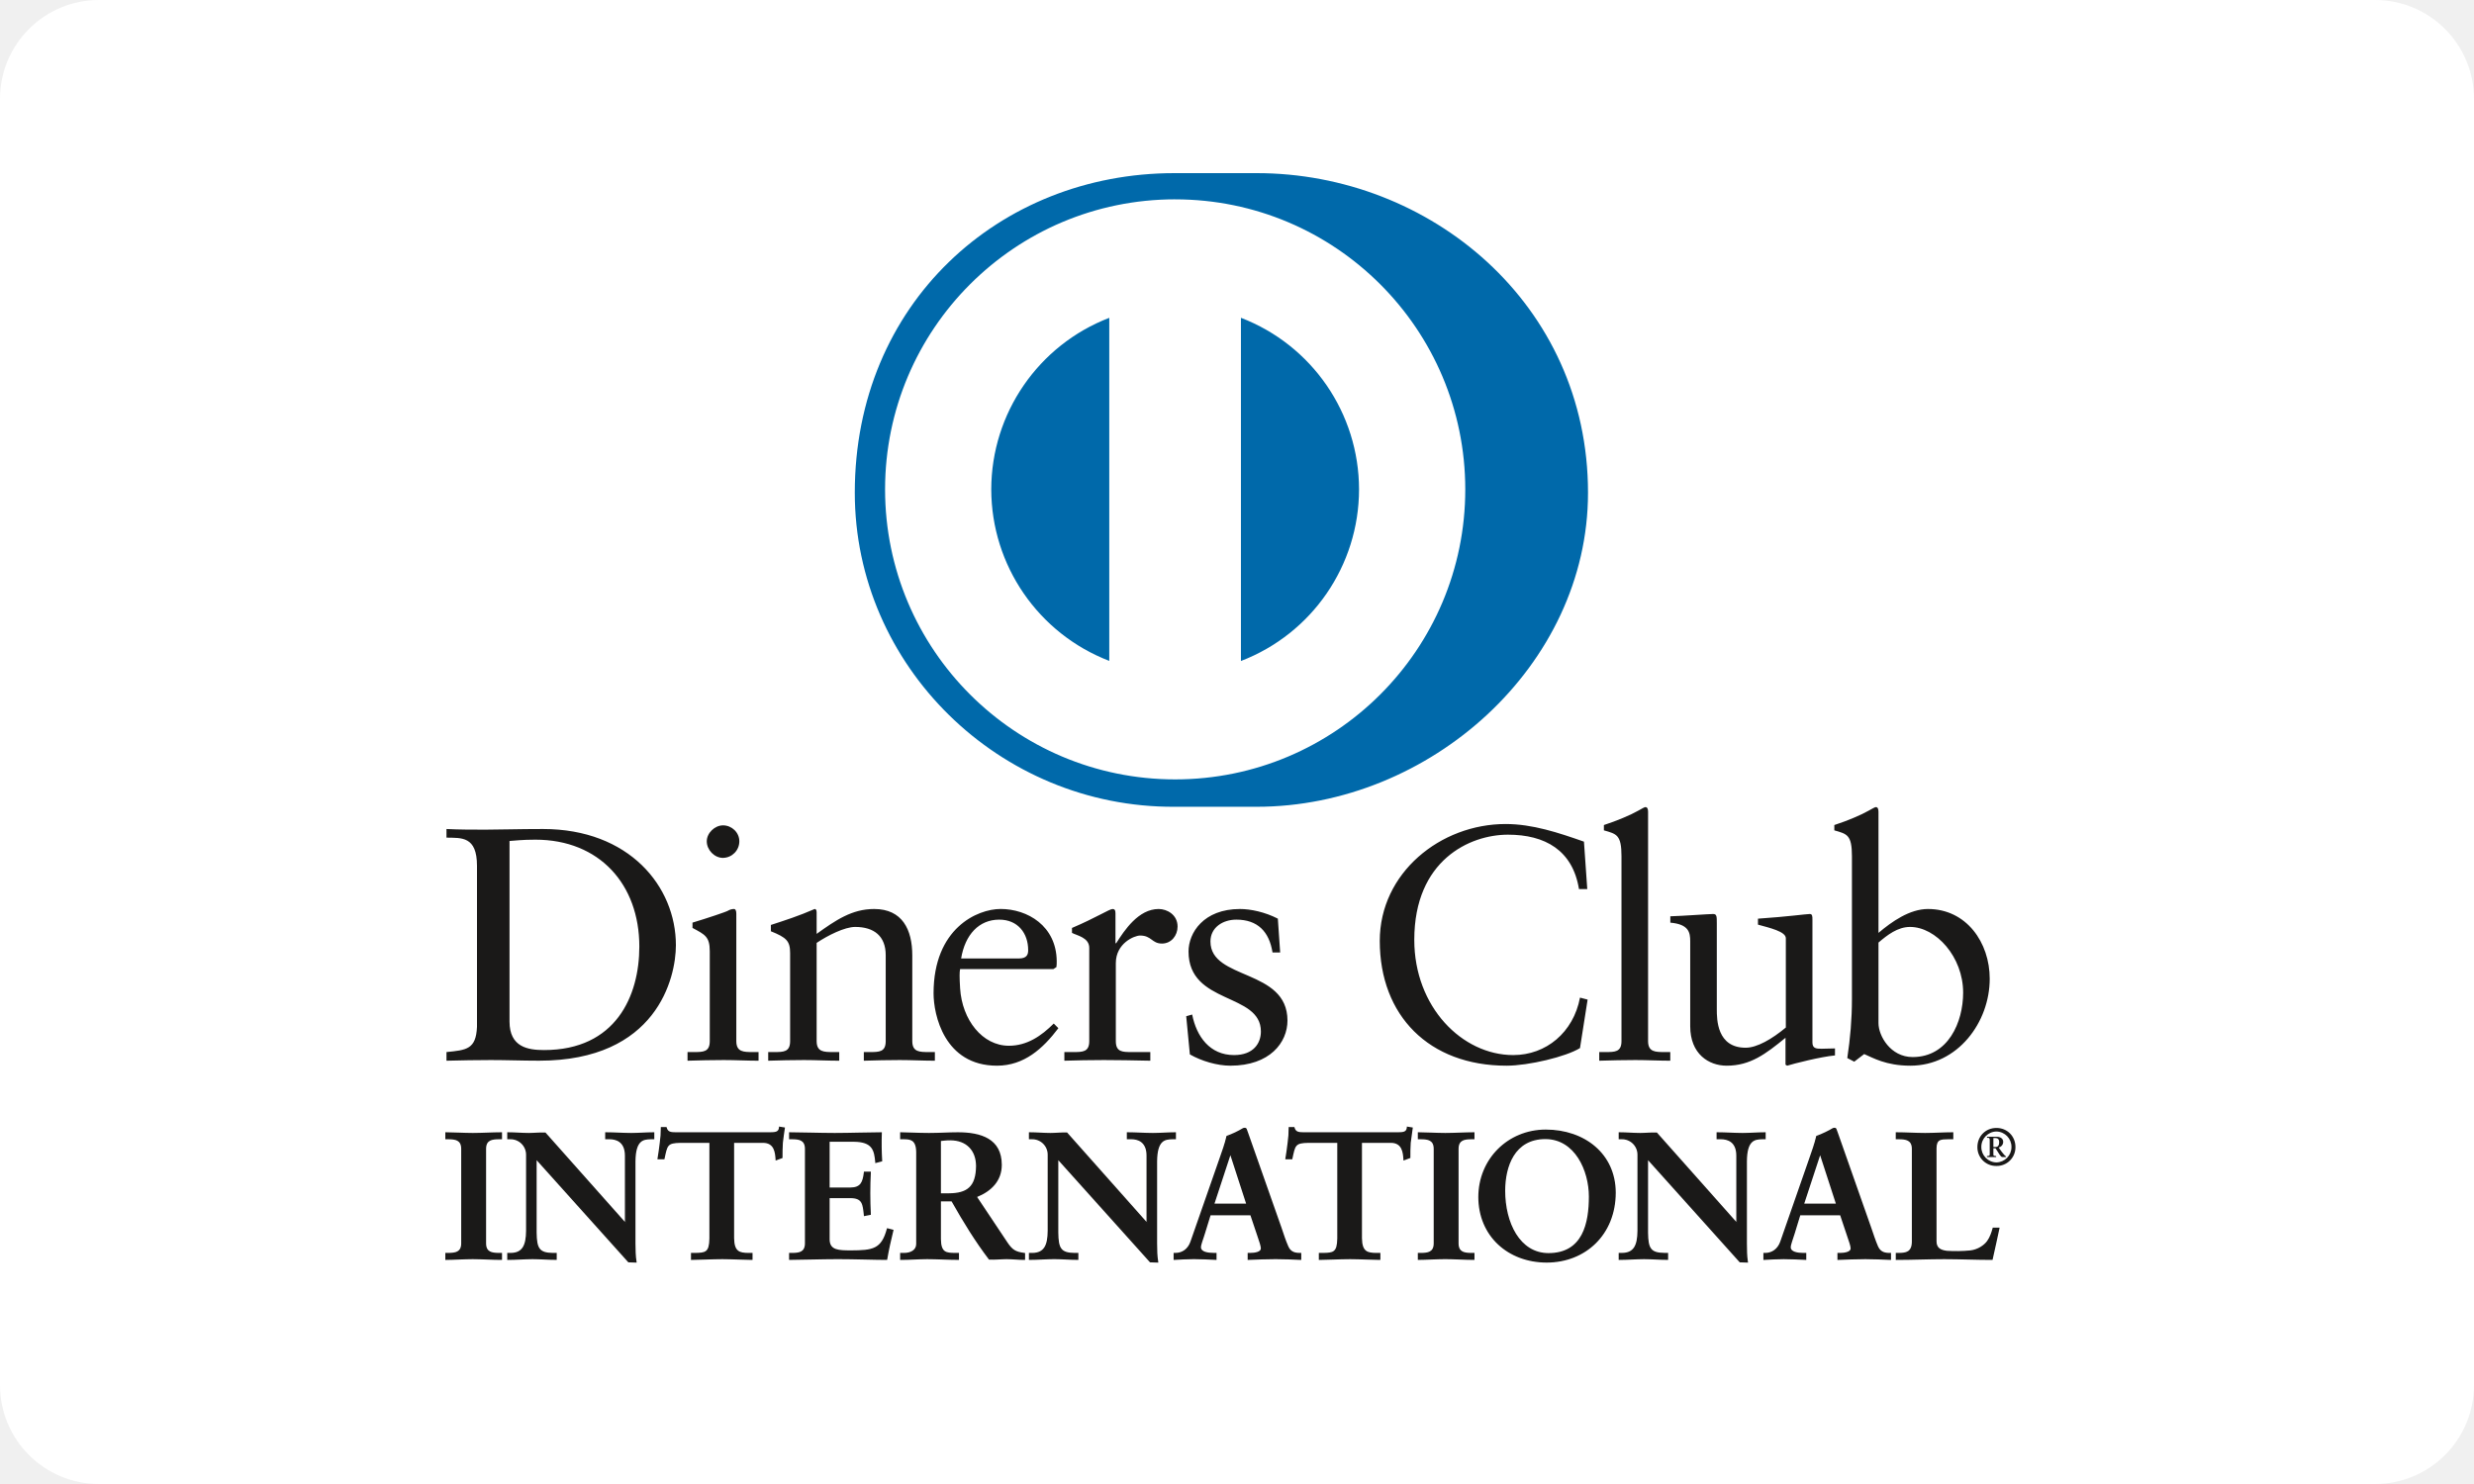
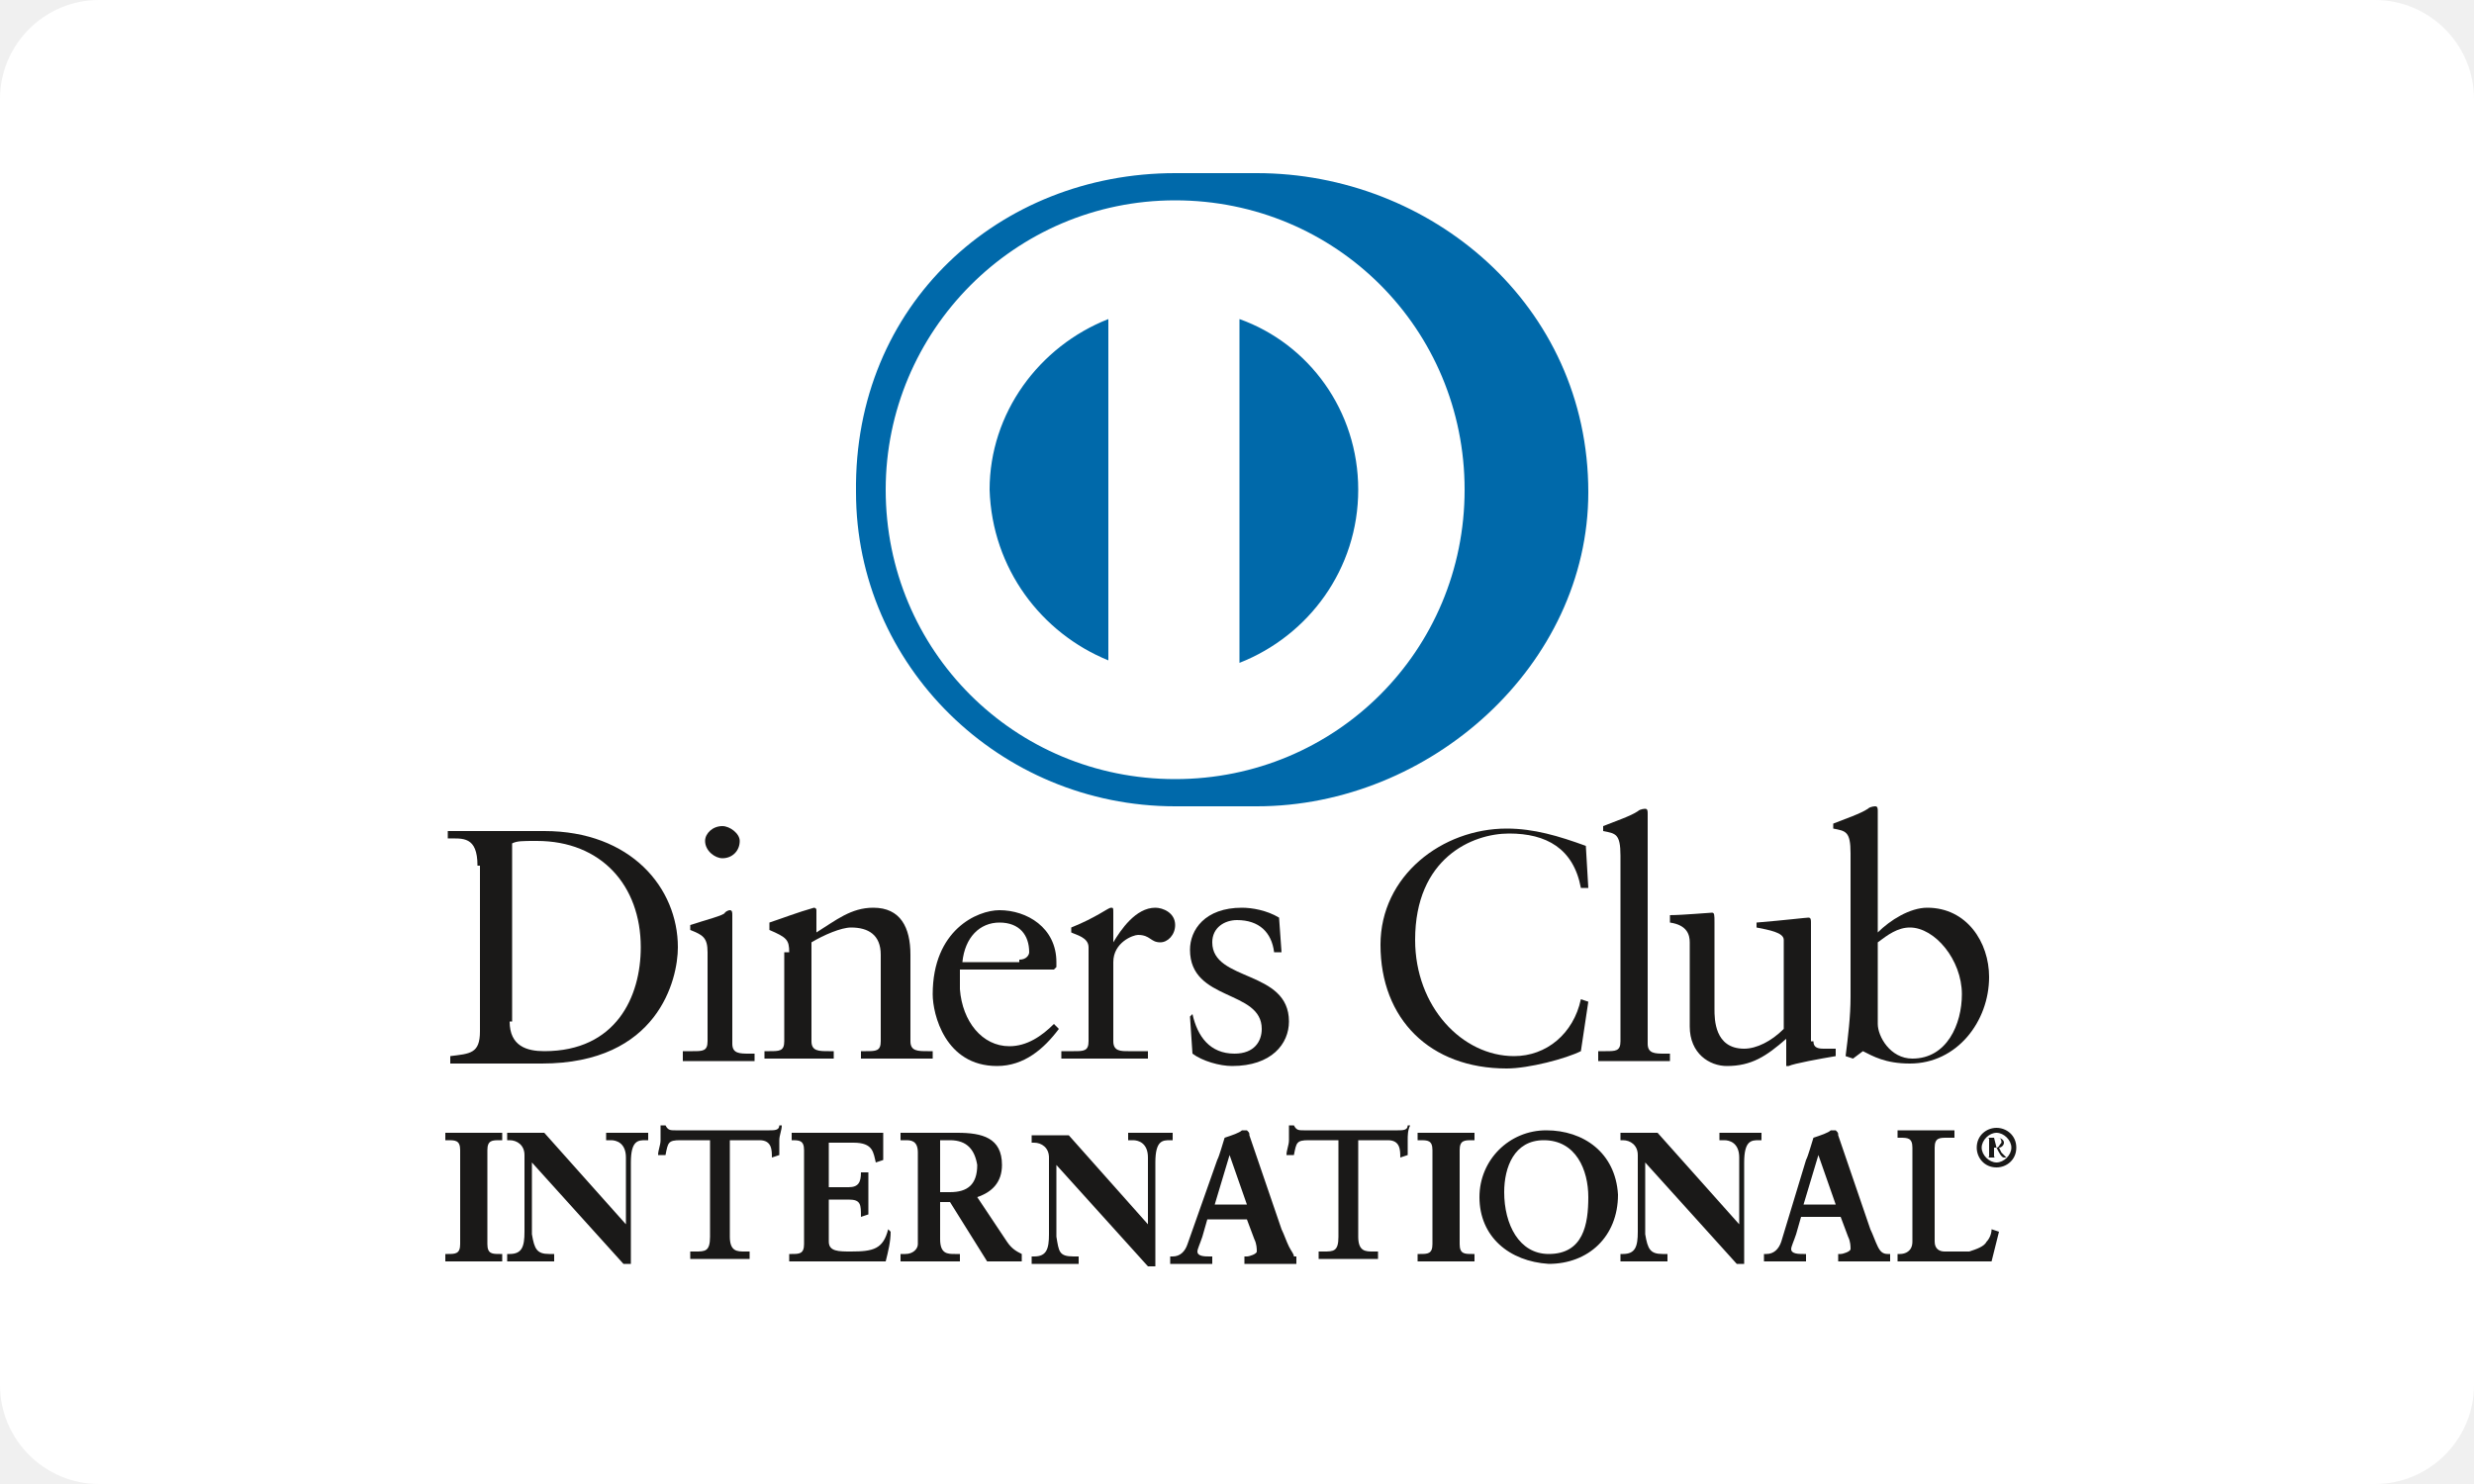
- <svg xmlns="http://www.w3.org/2000/svg" width="100" height="60" viewBox="0 0 100 60">
-   <g fill="none" fill-rule="evenodd">
-     <rect fill="#FFF" width="100" height="60" rx="4" />
-     <path d="M19.28 35.007c0-1.207-.63-1.127-1.233-1.14v-.349c.523.026 1.059.026 1.583.026.564 0 1.328-.026 2.322-.026 3.475 0 5.368 2.32 5.368 4.697 0 1.33-.778 4.67-5.53 4.67-.683 0-1.315-.026-1.945-.026-.604 0-1.195.012-1.798.027v-.35c.804-.08 1.194-.107 1.233-1.02v-6.509zm1.315 6.294c0 1.034.74 1.154 1.397 1.154 2.9 0 3.85-2.187 3.85-4.186 0-2.51-1.61-4.32-4.2-4.32-.55 0-.804.038-1.047.053v7.3zm7.195 1.235h.254c.376 0 .645 0 .645-.443v-3.637c0-.59-.201-.671-.698-.939v-.214c.63-.19 1.382-.443 1.436-.483a.473.473 0 0 1 .242-.068c.065 0 .093.08.093.189v5.152c0 .443.296.443.672.443h.227v.35c-.456 0-.927-.027-1.408-.027-.483 0-.967.012-1.463.027v-.35zm1.436-7.85c-.35 0-.658-.322-.658-.671 0-.336.323-.645.658-.645.348 0 .658.282.658.645a.67.67 0 0 1-.658.67zm2.711 3.851c0-.496-.149-.63-.778-.885v-.255c.576-.188 1.126-.363 1.77-.645.041 0 .08.027.08.134v.872c.766-.549 1.424-1.006 2.324-1.006 1.14 0 1.542.832 1.542 1.879v3.462c0 .443.296.443.671.443h.242v.35c-.47 0-.94-.027-1.422-.027-.484 0-.967.012-1.45.027v-.35h.242c.376 0 .643 0 .643-.443v-3.475c0-.766-.468-1.141-1.234-1.141-.43 0-1.114.348-1.558.645v3.97c0 .444.297.444.673.444h.24v.35c-.469 0-.939-.027-1.423-.027-.482 0-.965.012-1.448.027v-.35h.242c.375 0 .644 0 .644-.443v-3.556m6.871.645c-.027.12-.027.322 0 .778.08 1.275.9 2.321 1.972 2.321.74 0 1.317-.403 1.813-.898l.187.188c-.618.818-1.382 1.516-2.482 1.516-2.134 0-2.563-2.068-2.563-2.926 0-2.63 1.77-3.41 2.709-3.41 1.088 0 2.257.685 2.269 2.108 0 .082 0 .161-.012.242l-.122.08h-3.77zm2.377-.43c.334 0 .374-.175.374-.336 0-.684-.416-1.234-1.168-1.234-.818 0-1.382.603-1.542 1.57h2.336zm1.837 3.784h.363c.374 0 .643 0 .643-.443v-3.77c0-.416-.496-.498-.698-.605v-.2c.98-.417 1.517-.766 1.64-.766.078 0 .118.04.118.175v1.208h.029c.334-.523.899-1.383 1.717-1.383.335 0 .764.228.764.711 0 .362-.253.686-.63.686-.416 0-.416-.324-.887-.324-.227 0-.979.31-.979 1.116v3.152c0 .443.268.443.644.443h.75v.35c-.737-.015-1.299-.027-1.877-.027-.55 0-1.114.012-1.597.027v-.35m5.166-1.516c.175.885.711 1.638 1.693 1.638.79 0 1.085-.484 1.085-.953 0-1.585-2.925-1.074-2.925-3.235 0-.752.605-1.718 2.08-1.718.43 0 1.007.122 1.53.39l.094 1.368h-.309c-.134-.845-.603-1.328-1.463-1.328-.537 0-1.046.308-1.046.885 0 1.572 3.113 1.088 3.113 3.195 0 .885-.71 1.825-2.308 1.825-.537 0-1.168-.188-1.637-.456l-.148-1.544.241-.068m15.97-5.072h-.335c-.255-1.57-1.37-2.2-2.871-2.2-1.545 0-3.786 1.032-3.786 4.253 0 2.712 1.933 4.658 4 4.658 1.327 0 2.43-.913 2.698-2.323l.308.08-.308 1.96c-.564.35-2.08.712-2.968.712-3.139 0-5.125-2.027-5.125-5.046 0-2.752 2.456-4.725 5.087-4.725 1.086 0 2.133.35 3.166.713l.134 1.918m.484 6.589h.254c.377 0 .645 0 .645-.443v-7.474c0-.873-.2-.9-.711-1.047v-.215c.536-.174 1.1-.415 1.383-.578.146-.079.254-.147.293-.147.083 0 .11.081.11.189v9.272c0 .443.295.443.67.443h.227v.35c-.455 0-.924-.027-1.408-.027-.483 0-.965.012-1.463.027v-.35m8.617-.389c0 .242.147.255.374.255.162 0 .362-.013.538-.013v.283c-.577.053-1.678.335-1.933.415l-.067-.04v-1.088c-.805.658-1.423 1.128-2.377 1.128-.724 0-1.475-.47-1.475-1.596v-3.437c0-.35-.054-.685-.804-.75v-.257c.483-.013 1.555-.093 1.73-.093.149 0 .149.093.149.39v3.461c0 .403 0 1.556 1.167 1.556.455 0 1.06-.348 1.623-.817v-3.61c0-.269-.644-.417-1.126-.55v-.241c1.206-.082 1.958-.189 2.093-.189.108 0 .108.093.108.242v4.95m2.67-4.428c.536-.455 1.261-.966 2-.966 1.556 0 2.496 1.357 2.496 2.82 0 1.757-1.29 3.515-3.209 3.515-.992 0-1.516-.323-1.865-.47l-.402.308-.281-.147c.12-.791.188-1.57.188-2.389v-5.77c0-.873-.202-.9-.712-1.047v-.215c.537-.174 1.1-.415 1.382-.578.148-.079.255-.147.296-.147.08 0 .107.081.107.189v4.897zm0 3.65c0 .51.483 1.37 1.382 1.37 1.436 0 2.04-1.41 2.04-2.604 0-1.45-1.1-2.657-2.146-2.657-.499 0-.914.323-1.276.632v3.26zm-57.897 9.321h.102c.263 0 .54-.036.54-.416v-3.826c0-.38-.277-.417-.54-.417h-.102v-.22c.284 0 .723.03 1.081.03.365 0 .803-.03 1.146-.03v.22h-.103c-.261 0-.54.036-.54.417v3.826c0 .38.279.416.54.416h.103v.22c-.35 0-.79-.03-1.153-.03-.359 0-.79.03-1.074.03v-.22" fill="#1A1918" />
-     <path d="M20.26 50.94c-.354 0-.791-.03-1.155-.03-.357 0-.787.03-1.073.03H18v-.283h.134c.265-.006.506-.028.508-.384v-3.826c-.002-.357-.243-.38-.508-.385H18v-.283h.032c.286 0 .724.028 1.081.028.364 0 .8-.028 1.146-.028h.033v.283h-.135c-.265.004-.507.028-.509.385v3.826c.002.356.244.378.51.384h.134v.282h-.033zm-.032-.063v-.156h-.07c-.262 0-.572-.045-.574-.448v-3.826c.002-.404.312-.449.573-.449h.07v-.156c-.336 0-.76.03-1.114.03-.347 0-.766-.027-1.05-.03v.156h.07c.261 0 .572.045.572.45v3.825c0 .403-.31.448-.571.448h-.07v.156c.283-.003.695-.03 1.041-.03.356 0 .778.028 1.123.03zm5.048-1.408l.014-.015v-2.737c0-.6-.417-.687-.635-.687h-.161v-.22c.344 0 .68.03 1.022.03.3 0 .6-.03.898-.03v.22h-.108c-.308 0-.651.058-.651.927v3.323c0 .256.007.511.043.738h-.277l-3.76-4.193v3.01c0 .636.123.854.685.854h.125v.22c-.314 0-.628-.03-.942-.03-.328 0-.664.03-.993.03v-.22h.102c.504 0 .657-.344.657-.926v-3.077a.655.655 0 0 0-.664-.656h-.095v-.22c.277 0 .562.03.839.03.22 0 .431-.03.65-.03l3.25 3.659" fill="#1A1918" />
-     <path d="M25.698 51.048l-.3-.01-3.707-4.13v2.927c.01.635.106.815.656.822h.156v.282h-.032c-.316 0-.63-.029-.942-.029-.327 0-.663.03-.993.03h-.033v-.283h.135c.483-.003.62-.313.626-.894v-3.076a.625.625 0 0 0-.633-.625h-.128v-.283h.033c.279 0 .564.028.838.028.218 0 .43-.028.675-.017l3.21 3.613v-2.686c-.004-.58-.392-.65-.604-.655h-.193v-.283h.032c.345 0 .681.028 1.022.028.297 0 .597-.028.898-.028h.033v.283h-.141c-.302.008-.611.034-.62.895v3.323c0 .255.008.51.043.732l.007.036h-.038zm-.277-.063h.241a4.917 4.917 0 0 1-.038-.705v-3.323c0-.876.367-.959.682-.96h.077v-.155c-.288.003-.576.029-.867.029-.334 0-.66-.026-.99-.029v.156h.129c.224 0 .667.1.667.719l-.01 2.76-.014.014-.025.024-3.248-3.673c-.217 0-.428.029-.65.029-.268 0-.542-.026-.807-.029l-.002.156h.065c.343 0 .695.262.695.69v3.075c0 .584-.162.957-.688.959l-.07-.002v.157c.316-.003.642-.03.96-.03.306 0 .61.027.91.03v-.155h-.091c-.575-.002-.717-.252-.718-.887v-3.091l3.792 4.24zm-.145-1.516l.023-.021-.023.02zm-.017-.015v-.002l-.006-.005.006.007zm2.25-3.278c-.549 0-.57.132-.68.664h-.219c.03-.204.065-.408.088-.62.03-.205.044-.41.044-.62h.175c.059.219.241.21.44.21h3.766c.198 0 .38-.006.395-.226l.175.03c-.029.197-.059.394-.08.592-.014.197-.014.393-.014.59l-.22.082c-.015-.27-.05-.702-.54-.702h-1.198v3.885c0 .563.256.628.606.628h.14v.22c-.285 0-.797-.03-1.19-.03-.44 0-.95.03-1.236.03v-.22h.14c.402 0 .605-.036.605-.613v-3.9H27.51" fill="#1A1918" />
-     <path d="M30.387 50.94c-.288 0-.798-.03-1.19-.03-.439 0-.95.03-1.236.03h-.031v-.283h.17c.403-.01.565-.015.574-.58v-3.87h-1.165v-.064h1.228v3.933c0 .586-.236.645-.636.646h-.108v.154c.288-.002.78-.028 1.204-.028.38 0 .867.026 1.157.028v-.154h-.107c-.353 0-.637-.087-.637-.661v-3.918h1.229c.49.002.555.419.57.69l.158-.058c0-.19 0-.382.014-.574.021-.188.048-.374.075-.561l-.11-.019c-.035.213-.24.224-.423.222h-3.805c-.172 0-.359-.008-.424-.212h-.121a4.362 4.362 0 0 1-.043.592c-.021.2-.055.394-.081.587h.156c.095-.51.158-.674.704-.667v.064c-.541.01-.53.101-.648.64l-.006.026h-.281l.004-.038c.03-.204.067-.409.088-.62a4.19 4.19 0 0 0 .044-.615v-.033h.232l.006.023c.049.184.184.186.37.189h3.805c.203-.003.351-.006.364-.197l.002-.035.033.007.207.033-.005.032c-.03.196-.058.392-.08.588-.014.196-.014.392-.014.59v.022l-.02.008-.26.095-.001-.043c-.02-.274-.048-.672-.51-.672h-1.166v3.854c.008.55.226.59.574.596h.171v.282h-.03m1.538-.25h.103c.262 0 .54-.036.54-.416v-3.826c0-.38-.278-.417-.54-.417h-.103v-.22c.444 0 1.205.03 1.817.03.615 0 1.373-.03 1.87-.03-.013.315-.006.798.015 1.119l-.22.058c-.035-.475-.122-.854-.89-.854h-1.013v1.912h.867c.438 0 .534-.247.577-.642h.219a16.654 16.654 0 0 0 0 1.687l-.22.043c-.042-.437-.064-.722-.569-.722h-.874v1.7c0 .476.421.476.89.476.876 0 1.262-.059 1.482-.89l.203.05c-.095.388-.182.774-.247 1.161-.468 0-1.308-.028-1.964-.028-.658 0-1.527.028-1.943.028v-.22" fill="#1A1918" />
-     <path d="M35.832 50.94c-.468 0-1.308-.031-1.964-.031-.657 0-1.525.03-1.942.03h-.031v-.282h.133c.265-.004.505-.028.508-.384v-3.826c-.003-.357-.243-.38-.508-.385h-.133v-.283h.03c.447 0 1.206.028 1.818.028.614 0 1.372-.028 1.87-.028h.032l-.001.034a11.518 11.518 0 0 0 .014 1.113l.002.026-.025.008-.257.067v-.038c-.044-.474-.108-.818-.86-.826h-.984v1.85h.838c.42-.004.496-.22.546-.613l.001-.03h.281v.034a16.39 16.39 0 0 0 0 1.684v.027l-.026.006-.255.05-.001-.034c-.05-.446-.054-.69-.539-.695h-.845v1.67c.001.443.384.44.86.443.88-.005 1.231-.048 1.451-.867l.008-.03.03.005.235.061-.007.03c-.095.387-.182.773-.248 1.16l-.006.025h-.025zm-.027-.064c.064-.369.147-.738.237-1.105l-.144-.037c-.219.817-.642.89-1.504.885-.46 0-.92 0-.923-.508V48.38h.908c.51-.005.562.302.598.718l.158-.033a15.47 15.47 0 0 1 0-1.63h-.158c-.041.381-.16.647-.605.643h-.9V46.1h1.047c.759-.006.885.387.918.847l.157-.043a12.071 12.071 0 0 1-.014-1.062c-.496.003-1.236.029-1.837.029-.6 0-1.338-.026-1.785-.029v.156h.07c.26 0 .57.045.573.45v3.825c-.002.403-.313.447-.573.449h-.07v.154c.425-.001 1.269-.028 1.91-.028.645 0 1.467.027 1.937.028zm1.262-4.292c0-.532-.293-.554-.52-.554h-.131v-.22c.233 0 .686.03 1.132.03.437 0 .788-.03 1.175-.03.92 0 1.739.249 1.739 1.286 0 .657-.439 1.058-1.015 1.286l1.248 1.868c.205.31.35.396.708.439v.22c-.241 0-.475-.03-.715-.03-.226 0-.461.03-.686.03-.563-.738-1.045-1.526-1.52-2.368h-.48v1.564c0 .562.261.584.596.584h.133v.22c-.418 0-.84-.03-1.257-.03-.35 0-.693.03-1.058.03v-.22h.131c.272 0 .52-.124.52-.394v-3.71zM38 48.278h.357c.731 0 1.125-.277 1.125-1.139 0-.65-.417-1.065-1.067-1.065-.22 0-.313.022-.415.03v2.174z" fill="#1A1918" />
-     <path d="M41.403 50.94c-.245 0-.477-.03-.717-.03-.222 0-.456.03-.71.017-.56-.735-1.04-1.519-1.512-2.353h-.432v1.53c.008.55.229.545.566.553h.164v.282h-.032c-.418 0-.842-.029-1.256-.029-.349 0-.692.03-1.058.03h-.032v-.283h.163c.263-.002.485-.116.486-.362v-3.71c-.005-.519-.259-.516-.486-.523h-.163v-.283h.032c.236 0 .687.028 1.132.028.436 0 .786-.028 1.175-.028.921.002 1.768.255 1.77 1.316 0 .66-.435 1.071-.998 1.3l1.226 1.838c.204.303.331.378.687.424l.026.004v.278h-.03zm-3.402-2.43h.499l.009.016c.475.84.955 1.628 1.493 2.35.222 0 .457-.028.684-.028.233 0 .459.025.685.028v-.16c-.342-.042-.503-.145-.702-.448l-1.271-1.9.036-.015c.572-.226.995-.616.996-1.258 0-1.013-.789-1.248-1.707-1.253-.384 0-.735.03-1.175.03-.429 0-.862-.027-1.101-.03v.156h.1c.227 0 .55.038.55.586v3.711c0 .293-.275.426-.55.427h-.1v.154c.35-.001.684-.028 1.027-.028.408 0 .82.027 1.224.028v-.154h-.1c-.332 0-.63-.042-.63-.618V48.51h.033zm0-.2h-.033v-2.236l.028-.003c.1-.008.199-.028.42-.028.665 0 1.098.432 1.098 1.098-.002.872-.42 1.168-1.156 1.169H38zm.357-.063c.723-.007 1.087-.258 1.094-1.106-.004-.638-.4-1.034-1.036-1.036-.197 0-.29.018-.384.027v2.115h.326zm8.003 1.222l.013-.015v-2.737c0-.6-.415-.687-.634-.687h-.16v-.22c.343 0 .678.03 1.022.03.3 0 .597-.03.899-.03v.22h-.11c-.307 0-.65.058-.65.927v3.323c0 .256.007.511.043.738h-.276l-3.76-4.193v3.01c0 .636.123.854.685.854h.124v.22c-.314 0-.628-.03-.942-.03-.33 0-.665.03-.993.03v-.22h.101c.504 0 .659-.344.659-.926v-3.077a.655.655 0 0 0-.665-.656h-.095v-.22c.276 0 .563.03.84.03.217 0 .43-.03.65-.03l3.25 3.659" fill="#1A1918" />
-     <path d="M46.784 51.048l-.3-.01-3.707-4.13v2.926c.009.637.105.816.656.823h.155v.282h-.032c-.316 0-.63-.03-.942-.03-.326 0-.664.03-.993.03h-.032v-.282h.134c.483-.002.62-.313.625-.896v-3.075a.622.622 0 0 0-.631-.624h-.128v-.283h.032c.28 0 .565.028.84.028.215 0 .427-.028.672-.019l3.21 3.615v-2.686c-.002-.58-.391-.652-.603-.655h-.193v-.283h.032c.345 0 .681.028 1.023.028.297 0 .596-.028.897-.028h.033v.283h-.141c-.302.007-.612.034-.62.895v3.323c0 .255.007.509.045.733l.003.035h-.035zm-.277-.063h.24a4.987 4.987 0 0 1-.039-.705v-3.323c0-.876.37-.957.683-.96h.077v-.155c-.288.003-.576.029-.866.029-.336 0-.661-.026-.991-.029v.156h.129c.225.002.667.1.667.719l-.01 2.76-.014.014-.023.025-3.249-3.674c-.217 0-.429.029-.65.029-.27 0-.543-.026-.808-.029v.156h.064c.343.002.695.26.695.688v3.075c0 .586-.165.96-.689.961h-.07v.155c.315-.003.64-.03.96-.03.307 0 .61.027.912.03v-.155h-.092c-.575 0-.718-.251-.72-.888v-3.09l3.794 4.24zm-.147-1.516l.024-.021-.024.02zm-.017-.015v-.002l-.005-.005.005.007zm2.332.41c-.074.247-.162.44-.162.569 0 .22.308.256.548.256h.081v.22a16.583 16.583 0 0 0-.885-.03c-.263 0-.524.013-.788.03v-.22h.045c.284 0 .526-.168.634-.475l1.168-3.35c.096-.272.227-.637.272-.908.232-.08.525-.225.664-.313.022-.008.036-.015.058-.015.022 0 .036 0 .052.023.021.058.042.123.065.182l1.344 3.82c.088.254.175.524.268.745.09.204.243.29.484.29h.044v.22a20.754 20.754 0 0 0-1.007-.028c-.358 0-.724.012-1.097.028v-.22h.08c.168 0 .454-.028.454-.21 0-.095-.066-.292-.147-.527l-.285-.847h-1.657l-.233.76zm1.066-3.235h-.015l-.679 2.067h1.364l-.67-2.067z" fill="#1A1918" />
-     <path d="M52.565 50.94c-.328-.015-.657-.031-1.005-.031-.358 0-.722.016-1.095.03l-.034.002v-.285h.113c.169 0 .42-.038.42-.179.002-.083-.063-.283-.144-.515l-.278-.827h-1.61l-.228.738c-.073.249-.162.442-.16.56.002.179.274.223.517.223h.112v.285l-.033-.002c-.292-.014-.59-.03-.882-.03-.26 0-.525.016-.786.03l-.034.002v-.285h.075c.272 0 .499-.156.604-.452l1.17-3.352c.094-.27.227-.634.29-.926a3.76 3.76 0 0 0 .663-.313c.02-.007.04-.016.07-.016a.09.09 0 0 1 .08.041l.067.185 1.344 3.819c.086.256.173.525.27.742.084.194.218.271.452.272h.074v.285l-.032-.002zm-2.07-.066c.361-.012.716-.026 1.065-.026.338 0 .657.014.974.026v-.153h-.01c-.251.002-.423-.096-.513-.312-.095-.22-.184-.491-.27-.747l-1.344-3.82c-.022-.058-.043-.123-.062-.175-.007-.007-.006-.007-.012-.007h-.013c-.015 0-.024.004-.043.009-.14.091-.433.235-.65.292-.045.277-.176.642-.271.912l-1.168 3.351c-.111.318-.368.498-.665.497h-.012v.153c.25-.012.503-.026.757-.026.282 0 .57.014.85.026v-.153h-.047c-.239-.003-.571-.029-.58-.288.001-.144.09-.331.162-.578l.031.01-.03-.01.24-.781h1.703l.292.867c.082.235.148.43.148.536-.01.224-.318.24-.483.244h-.049v.153zm-1.493-2.147l.7-2.13h.039v.032l-.008.002.008-.002v-.032h.022l.694 2.13h-1.455zm.088-.064h1.278l-.635-1.956-.643 1.956zm.619-2.025l.017-.005-.017.005zm3.179-.462c-.548 0-.57.132-.68.664h-.22c.03-.204.067-.408.09-.62.028-.205.042-.41.042-.62h.177c.057.219.24.21.437.21h3.769c.196 0 .378-.006.393-.226l.174.03c-.027.197-.056.394-.079.592-.016.197-.016.393-.016.59l-.218.082c-.013-.27-.05-.702-.54-.702H55.02v3.885c0 .563.256.628.606.628h.14v.22c-.286 0-.796-.03-1.192-.03-.437 0-.95.03-1.234.03v-.22h.139c.402 0 .606-.036.606-.613v-3.9h-1.197" fill="#1A1918" />
-     <path d="M55.765 50.94c-.287 0-.799-.03-1.191-.03-.436 0-.948.03-1.234.03h-.032v-.283h.17c.404-.01.565-.015.575-.58v-3.87h-1.165v-.064h1.229v3.933c0 .586-.237.644-.638.645h-.108v.156c.289-.003.78-.03 1.203-.03.382 0 .87.027 1.159.03v-.156h-.108c-.352 0-.636-.085-.637-.66v-3.918h1.23c.49.002.554.419.568.69l.158-.058c0-.19.001-.382.016-.573.02-.188.048-.375.074-.561l-.11-.02c-.034.213-.24.225-.421.222h-3.806c-.173.002-.359-.008-.425-.213h-.12a4.279 4.279 0 0 1-.044.593c-.02.202-.055.395-.083.587h.157c.096-.51.159-.675.706-.667v.064c-.542.01-.53.101-.649.64l-.005.026h-.282l.004-.036c.031-.206.067-.41.088-.621.03-.205.044-.407.044-.616v-.033h.232l.006.023c.05.184.184.186.37.189h3.807c.202-.003.349-.006.362-.197l.001-.035.034.007.207.033-.005.032c-.03.196-.057.392-.08.588-.014.196-.014.392-.014.59v.022l-.022.008-.258.095-.001-.043c-.02-.274-.048-.672-.51-.672h-1.166v3.854c.008.55.226.59.574.596h.17v.282h-.03m1.575-.25h.103c.263 0 .54-.036.54-.416v-3.826c0-.38-.277-.417-.54-.417h-.102v-.22c.285 0 .722.03 1.08.03.365 0 .804-.03 1.148-.03v.22h-.103c-.264 0-.542.036-.542.417v3.826c0 .38.278.416.542.416h.103v.22c-.351 0-.79-.03-1.154-.03-.359 0-.79.03-1.074.03v-.22" fill="#1A1918" />
-     <path d="M59.569 50.94c-.353 0-.79-.031-1.154-.031-.358 0-.79.03-1.074.03h-.032v-.282h.134c.263-.004.506-.028.508-.384v-3.826c-.002-.357-.245-.38-.508-.385h-.134v-.283h.032c.285 0 .724.028 1.08.028.363 0 .801-.028 1.148-.028h.03v.283h-.133c-.267.004-.507.028-.51.385v3.826c.003.356.243.38.51.384h.133v.282h-.03zm-.034-.064v-.155h-.069c-.262 0-.572-.045-.572-.448v-3.826c0-.404.31-.449.572-.45h.07v-.155c-.337.003-.76.029-1.116.029-.346 0-.764-.026-1.048-.029v.156h.071c.26 0 .57.045.572.45v3.825c-.001.403-.313.448-.572.448h-.07v.155c.28-.003.694-.028 1.042-.028.354 0 .776.026 1.12.028zm2.945-5.175c1.557 0 2.798.965 2.798 2.52 0 1.68-1.205 2.797-2.76 2.797-1.549 0-2.731-1.052-2.731-2.622 0-1.518 1.175-2.695 2.693-2.695m.11 4.995c1.418 0 1.665-1.25 1.665-2.314 0-1.067-.576-2.36-1.789-2.36-1.277 0-1.657 1.14-1.657 2.118 0 1.307.599 2.556 1.782 2.556" fill="#1A1918" />
-     <path d="M59.754 48.396c.003-1.536 1.192-2.724 2.726-2.726v.063c-1.501 0-2.662 1.16-2.664 2.663.003 1.552 1.168 2.588 2.702 2.589 1.54 0 2.727-1.101 2.729-2.764-.002-1.536-1.223-2.486-2.767-2.488v-.063c1.568.001 2.826.976 2.829 2.55-.002 1.698-1.221 2.826-2.79 2.828-1.563-.002-2.762-1.065-2.765-2.652m1.023-.256c.002-.983.385-2.15 1.69-2.15 1.24.003 1.817 1.319 1.82 2.392-.003 1.065-.253 2.344-1.696 2.344v-.062c1.388 0 1.63-1.217 1.632-2.282 0-1.058-.57-2.325-1.757-2.327-1.253.001-1.623 1.112-1.626 2.085 0 1.3.594 2.522 1.75 2.524v.062c-1.211 0-1.811-1.272-1.813-2.586m9.421 1.329l.016-.015v-2.737c0-.6-.418-.687-.637-.687h-.159v-.22c.342 0 .679.03 1.021.03.3 0 .6-.03.9-.03v.22h-.11c-.306 0-.651.058-.651.927v3.323c0 .256.008.511.045.738h-.278l-3.761-4.193v3.01c0 .636.124.854.685.854h.126v.22c-.315 0-.628-.03-.942-.03-.33 0-.665.03-.994.03v-.22h.103c.504 0 .657-.344.657-.926v-3.077a.654.654 0 0 0-.665-.656h-.095v-.22c.278 0 .562.03.84.03.219 0 .43-.03.65-.03l3.25 3.659" fill="#1A1918" />
-     <path d="M70.623 51.048l-.302-.01-3.706-4.13v2.927c.009.636.105.814.653.82h.158v.284h-.031c-.316 0-.63-.029-.942-.029-.327 0-.664.03-.995.03h-.03v-.284h.133c.482-.002.62-.312.626-.893v-3.077a.623.623 0 0 0-.633-.624h-.126v-.283h.03c.28 0 .565.028.84.028.218 0 .427-.028.675-.017l3.209 3.613v-2.686c-.003-.58-.392-.65-.605-.655h-.192v-.283h.033c.343 0 .68.028 1.02.028.3 0 .597-.028.9-.028h.031v.283h-.14c-.302.008-.612.035-.618.895v3.323c0 .255.005.51.04.733l.007.035h-.035zm-.278-.063h.24a5.17 5.17 0 0 1-.039-.705v-3.323c0-.878.369-.957.682-.96h.08v-.155c-.29.003-.578.029-.87.029-.332 0-.659-.026-.99-.029v.156h.13c.225.002.666.101.666.719l-.008 2.76-.014.014-.024.025-3.25-3.674c-.215 0-.428.029-.65.029-.268 0-.543-.026-.808-.029v.156h.064c.343.002.696.26.696.688v3.077c0 .584-.163.957-.689.959h-.071v.155c.317-.003.642-.03.963-.03.304 0 .607.027.91.03v-.155h-.095c-.573 0-.716-.251-.716-.887v-3.091l3.793 4.24zm-.147-1.516l.024-.021-.024.02zm-.016-.015v-.002l-.006-.005.006.007zm2.329.41c-.071.247-.16.44-.16.569 0 .22.308.256.548.256h.081v.22a16.58 16.58 0 0 0-.884-.03c-.263 0-.526.013-.787.03v-.22h.041c.286 0 .528-.168.635-.475l1.17-3.35c.095-.272.227-.637.27-.908a3.84 3.84 0 0 0 .666-.313c.02-.008.035-.015.058-.015.02 0 .035 0 .05.023l.066.182 1.343 3.82c.087.254.176.524.271.745.088.204.24.29.481.29h.046v.22c-.33-.016-.659-.028-1.01-.028-.356 0-.722.012-1.095.028v-.22h.08c.168 0 .454-.028.454-.21 0-.095-.065-.292-.147-.527l-.285-.847h-1.657l-.235.76zm1.068-3.235h-.014l-.681 2.067h1.367l-.672-2.067z" fill="#1A1918" />
-     <path d="M76.402 50.94c-.329-.014-.657-.03-1.005-.03-.356 0-.722.016-1.094.03l-.033.001v-.284h.111c.17 0 .422-.04.422-.18.002-.083-.064-.282-.146-.515l-.277-.827h-1.612l-.226.738c-.073.25-.16.442-.159.56 0 .179.274.224.515.224h.112v.284l-.033-.002c-.291-.013-.59-.029-.881-.029-.262 0-.524.016-.787.03l-.032.001v-.284h.073c.272-.001.5-.157.607-.453l1.168-3.352c.094-.27.225-.634.29-.925.229-.08.522-.226.664-.314.019-.007.04-.016.07-.016a.082.082 0 0 1 .079.043c.022.057.044.124.067.183l1.343 3.819c.088.256.175.525.27.743.086.193.218.27.452.272h.075v.284l-.033-.002zm-2.07-.065c.361-.013.717-.027 1.065-.027.34 0 .657.014.976.026l-.001-.153h-.012c-.248.001-.42-.096-.511-.312-.096-.22-.183-.491-.27-.746l-1.344-3.82a7.224 7.224 0 0 1-.062-.175c-.006-.008-.006-.008-.01-.008h-.015c-.015 0-.023.005-.04.01-.144.09-.436.236-.652.291-.045.277-.178.641-.271.912l-1.17 3.351c-.111.318-.366.498-.665.497h-.01v.153c.25-.012.502-.026.756-.026.282 0 .571.014.852.026v-.153h-.05c-.237-.003-.57-.028-.58-.288.003-.144.093-.33.164-.578l.03.01-.03-.01.24-.781h1.702l.294.867c.08.235.147.43.147.536-.01.224-.318.24-.484.244h-.049v.154zm-1.492-2.148l.701-2.13h.038v.032l-.008.002.008-.002v-.032h.022l.69 2.13h-1.45zm.088-.064h1.278l-.635-1.955-.643 1.955zm.62-2.025l.015-.005-.014.005zm4.697 3.554c0 .293.203.38.437.41.299.022.628.022.965-.015.306-.037.569-.211.7-.395.116-.16.182-.365.227-.525h.21c-.08.416-.182.825-.27 1.241-.64 0-1.285-.028-1.927-.028-.643 0-1.285.028-1.927.028v-.22h.1c.264 0 .55-.035.55-.488v-3.753c0-.38-.286-.417-.55-.417h-.1v-.22c.386 0 .766.03 1.153.03.373 0 .737-.03 1.11-.03v.22h-.183c-.277 0-.495.008-.495.395v3.767" fill="#1A1918" />
-     <path d="M80.515 50.94c-.644 0-1.287-.03-1.928-.03-.642 0-1.285.03-1.929.03h-.03v-.283h.133c.264-.006.514-.025.517-.457v-3.754c-.003-.356-.252-.38-.517-.384h-.134v-.283h.031c.39 0 .77.028 1.154.028.372 0 .736-.028 1.112-.028h.029v.283h-.213c-.283.007-.459-.006-.465.363v3.767c.002.273.18.346.409.379a5.923 5.923 0 0 0 .957-.015c.298-.035.554-.207.68-.382.113-.156.177-.356.22-.515l.007-.024h.275l-.006.039c-.083.417-.184.824-.272 1.24l-.006.025h-.024zm-.027-.064c.085-.396.18-.784.26-1.178h-.152c-.044.159-.11.355-.224.514a1.09 1.09 0 0 1-.724.407 5.606 5.606 0 0 1-.97.013c-.238-.026-.468-.128-.467-.44v-3.767c0-.406.257-.427.53-.427h.15v-.156c-.36.003-.715.03-1.079.03-.377 0-.747-.027-1.12-.03v.156h.069c.26 0 .579.045.579.448V50.2c0 .473-.318.521-.58.521h-.069v.155c.63-.001 1.262-.028 1.896-.028.635 0 1.269.027 1.901.028zm.208-5.272c.44 0 .769.338.769.77a.753.753 0 0 1-.77.767.753.753 0 0 1-.768-.767c0-.432.33-.77.769-.77zm0 1.394a.62.62 0 0 0 .608-.624.62.62 0 0 0-.608-.626.621.621 0 0 0-.61.626.62.62 0 0 0 .61.624zm-.383-.218v-.037c.094-.014.112-.011.112-.069v-.57c0-.08-.008-.108-.109-.103v-.04h.394c.135 0 .26.065.26.205 0 .114-.075.199-.182.232l.127.176c.058.08.126.155.169.182v.024h-.15c-.072 0-.135-.151-.276-.354h-.085v.255c0 .05.017.048.112.062v.037h-.372zm.26-.406h.09c.1 0 .145-.075.145-.196 0-.122-.07-.165-.15-.165h-.085v.361z" fill="#1A1918" />
-     <path d="M35.086 20.03c0-6.83 5.537-12.367 12.367-12.367 6.83 0 12.368 5.537 12.368 12.368 0 6.83-5.537 12.368-12.368 12.368-6.83 0-12.367-5.538-12.367-12.368" fill="#FFF" />
-     <path d="M54.933 19.787a7.44 7.44 0 0 0-4.774-6.938v13.876a7.44 7.44 0 0 0 4.774-6.938zm-10.096 6.935V12.85a7.447 7.447 0 0 0-4.77 6.936 7.444 7.444 0 0 0 4.77 6.935zM47.5 8.059c-6.477.003-11.724 5.251-11.725 11.728.001 6.476 5.248 11.724 11.725 11.725 6.477-.001 11.726-5.249 11.727-11.725C59.225 13.31 53.976 8.062 47.5 8.06zm-.028 24.56c-7.088.034-12.921-5.708-12.921-12.698C34.55 12.282 40.383 7 47.47 7h3.322c7.004-.001 13.396 5.28 13.396 12.921 0 6.987-6.392 12.698-13.396 12.698H47.47z" fill="#0069AA" />
+ <svg xmlns="http://www.w3.org/2000/svg" id="Layer_1" width="100" height="60" viewBox="0 0 100 60">
+   <style>.st0{fill:#fff}.st1{fill:#1a1918}.st2{fill:#0069aa}</style>
+   <g id="Payment-badge-set">
+     <g id="dinersclub">
+       <path class="st0" d="M96 0H4C1.8 0 0 1.8 0 4v52c0 2.2 1.8 4 4 4h92c2.2 0 4-1.8 4-4V4c0-2.2-1.8-4-4-4z" />
+       <path id="Fill-5" class="st1" d="M19.3 35c0-1.2-.6-1.1-1.2-1.1v-.3H22c3.5 0 5.4 2.3 5.4 4.7 0 1.3-.8 4.7-5.5 4.7h-3.7v-.3c.8-.1 1.2-.1 1.2-1V35h-.1zm1.3 6.3c0 1 .7 1.2 1.4 1.2 2.9 0 3.9-2.2 3.9-4.2 0-2.5-1.6-4.3-4.2-4.3-.6 0-.8 0-1 .1v7.2h-.1z" />
+       <path id="Fill-6" class="st1" d="M27.8 42.5h.2c.4 0 .6 0 .6-.4v-3.6c0-.6-.2-.7-.7-.9v-.2c.6-.2 1.4-.4 1.4-.5.1-.1.2-.1.2-.1.1 0 .1.1.1.2v5.2c0 .4.3.4.7.4h.2v.3h-2.9v-.4h.2zm1.4-7.8c-.3 0-.7-.3-.7-.7 0-.3.3-.6.7-.6.3 0 .7.3.7.6 0 .4-.3.7-.7.7z" />
+       <path id="Fill-7" class="st1" d="M31.9 38.5c0-.5-.1-.6-.8-.9v-.3c.6-.2 1.1-.4 1.8-.6 0 0 .1 0 .1.1v.9c.8-.5 1.4-1 2.3-1 1.1 0 1.5.8 1.5 1.9v3.5c0 .4.3.4.7.4h.2v.3h-2.9v-.3h.2c.4 0 .6 0 .6-.4v-3.5c0-.8-.5-1.1-1.2-1.1-.4 0-1.1.3-1.6.6v4c0 .4.3.4.7.4h.2v.3h-2.8v-.3h.2c.4 0 .6 0 .6-.4v-3.6" />
+       <path id="Fill-8" class="st1" d="M38.8 39.2v.8c.1 1.3.9 2.3 2 2.3.7 0 1.3-.4 1.8-.9l.2.2c-.6.8-1.4 1.5-2.5 1.5-2.1 0-2.6-2.1-2.6-2.9 0-2.6 1.8-3.4 2.7-3.4 1.1 0 2.3.7 2.3 2.1v.2l-.1.1h-3.8zm2.4-.4c.3 0 .4-.2.4-.3 0-.7-.4-1.2-1.2-1.2-.8 0-1.4.6-1.5 1.6h2.3v-.1z" />
+       <path id="Fill-9" class="st1" d="M43 42.5h.4c.4 0 .6 0 .6-.4v-3.8c0-.4-.5-.5-.7-.6v-.2c1-.4 1.5-.8 1.6-.8.1 0 .1 0 .1.2v1.2c.3-.5.9-1.4 1.7-1.4.3 0 .8.2.8.7 0 .4-.3.7-.6.7-.4 0-.4-.3-.9-.3-.2 0-1 .3-1 1.1v3.2c0 .4.3.4.6.4h.8v.3h-3.5v-.3" />
+       <path id="Fill-10" class="st1" d="M48.2 41c.2.9.7 1.6 1.7 1.6.8 0 1.1-.5 1.1-1 0-1.6-2.9-1.1-2.9-3.2 0-.8.6-1.7 2.1-1.7.4 0 1 .1 1.5.4l.1 1.4h-.3c-.1-.8-.6-1.3-1.5-1.3-.5 0-1 .3-1 .9 0 1.6 3.1 1.1 3.1 3.2 0 .9-.7 1.8-2.3 1.8-.5 0-1.2-.2-1.6-.5l-.1-1.5.1-.1" />
+       <path id="Fill-11" class="st1" d="M64.2 35.9h-.3c-.3-1.6-1.4-2.2-2.9-2.2s-3.8 1-3.8 4.3c0 2.7 1.9 4.7 4 4.7 1.3 0 2.4-.9 2.7-2.3l.3.1-.3 2c-.6.3-2.1.7-3 .7-3.1 0-5.1-2-5.1-5 0-2.8 2.5-4.7 5.1-4.7 1.1 0 2.1.3 3.2.7l.1 1.7" />
+       <path id="Fill-12" class="st1" d="M64.6 42.5h.3c.4 0 .6 0 .6-.4v-7.5c0-.9-.2-.9-.7-1v-.2c.5-.2 1.1-.4 1.4-.6.1-.1.3-.1.3-.1.1 0 .1.1.1.2v9.3c0 .4.3.4.7.4h.2v.3h-2.9v-.4" />
+       <path id="Fill-13" class="st1" d="M73.3 42.1c0 .2.1.3.4.3h.5v.3c-.6.1-1.7.3-1.9.4h-.1V42c-.8.7-1.4 1.1-2.4 1.1-.7 0-1.5-.5-1.5-1.6v-3.4c0-.3-.1-.7-.8-.8V37c.5 0 1.6-.1 1.7-.1.1 0 .1.1.1.4v3.5c0 .4 0 1.6 1.2 1.6.5 0 1.1-.3 1.6-.8V38c0-.3-.6-.4-1.1-.5v-.2c1.2-.1 2-.2 2.1-.2.1 0 .1.1.1.2v4.8" />
+       <path id="Fill-14" class="st1" d="M75.9 37.7c.5-.5 1.3-1 2-1 1.6 0 2.5 1.4 2.5 2.8 0 1.8-1.3 3.5-3.2 3.5-1 0-1.5-.3-1.9-.5l-.4.3-.3-.1c.1-.8.2-1.6.2-2.4v-5.8c0-.9-.2-.9-.7-1v-.2c.5-.2 1.1-.4 1.4-.6.1-.1.3-.1.3-.1.1 0 .1.1.1.2v4.9zm0 3.7c0 .5.5 1.4 1.4 1.4 1.4 0 2-1.4 2-2.6 0-1.4-1.1-2.7-2.1-2.7-.5 0-.9.3-1.3.6v3.3z" />
+       <path class="st1" d="M19.1 45.8H18v.3h.1c.3 0 .5 0 .5.4v3.8c0 .4-.2.4-.5.4H18v.3h2.3v-.3h-.1c-.3 0-.5 0-.5-.4v-3.8c0-.4.2-.4.5-.4h.1v-.3h-1.2zM25.5 45.8h-1v.3h.2c.2 0 .6.1.6.7v2.7L22 45.8h-1.5v.3h.1c.3 0 .6.2.6.6v3.1c0 .6-.1.9-.6.9h-.1v.3h1.9v-.3h-.2c-.5 0-.6-.2-.7-.8V47l3.7 4.1h.3V47c0-.9.3-.9.6-.9h.1v-.3h-.7zM31.5 45.5c0 .2-.2.2-.4.2h-3.8c-.2 0-.3 0-.4-.2h-.2v.6c0 .2-.1.4-.1.6h.3c.1-.5.1-.6.6-.6h1.2V50c0 .6-.2.6-.6.6h-.2v.3h2.4v-.3h-.2c-.3 0-.6 0-.6-.6v-3.9h1.2c.5 0 .5.4.5.7l.3-.1v-.6c0-.2.1-.4.1-.6h-.1zM35.9 49.7c-.2.8-.6.9-1.5.9-.5 0-.9 0-.9-.4v-1.7h.8c.5 0 .5.2.5.7l.3-.1v-.8-.9h-.3c0 .4-.1.6-.5.6h-.8v-1.8h1c.8 0 .8.4.9.8l.3-.1v-.7-.4H32v.3c.3 0 .5 0 .5.4v3.8c0 .4-.2.4-.5.4h-.1v.3h3.9c.1-.4.2-.8.2-1.2l-.1-.1zM40.7 50.2l-1.2-1.8c.6-.2 1-.6 1-1.3 0-1.1-.8-1.3-1.8-1.3h-2.3v.3h.2c.2 0 .5 0 .5.5v3.7c0 .2-.2.4-.5.4h-.2v.3H38.8v-.3h-.2c-.3 0-.6 0-.6-.6v-1.5h.4l1.5 2.4h1.4v-.3c-.2-.1-.4-.2-.6-.5zm-1.2-3.1c0 .8-.4 1.1-1.1 1.1H38v-2.1h.4c.7 0 1 .4 1.1 1zM47.5 45.8h-1.9v.3h.2c.2 0 .6.1.6.7v2.7l-3.2-3.6h-1.5v.3h.1c.3 0 .6.2.6.6v3.1c0 .6-.1.9-.6.9h-.1v.3h1.9v-.3h-.2c-.6 0-.6-.2-.7-.8v-2.9l3.7 4.1h.3V47c0-.9.3-.9.6-.9h.1v-.3zM52.1 50.4c-.1-.2-.2-.5-.3-.7l-1.3-3.8c0-.1 0-.1-.1-.2h-.1-.1c-.1.1-.4.2-.7.3-.1.3-.2.7-.3.9L48 50.3c-.1.3-.3.5-.6.5h-.1v.3H49v-.3h-.1c-.2 0-.5 0-.5-.2 0-.1.1-.3.2-.6l.2-.7h1.6l.3.8c.1.2.1.4.1.5 0 .1-.3.2-.4.2h-.1v.3h2.1v-.3h-.1c0-.1-.1-.2-.2-.4zm-1.7-1.7h-1.3l.6-2 .7 2zM56.9 45.5c0 .2-.2.2-.4.2h-3.8c-.2 0-.3 0-.4-.2h-.2v.6c0 .2-.1.4-.1.6h.3c.1-.5.1-.6.6-.6h1.2V50c0 .6-.2.6-.6.6h-.2v.3h2.4v-.3h-.2c-.3 0-.6 0-.6-.6v-3.9h1.2c.5 0 .5.4.5.7l.3-.1v-.6c0-.2 0-.4.1-.6h-.1zM58.4 45.8h-1.1v.3h.1c.3 0 .5 0 .5.4v3.8c0 .4-.2.4-.5.4h-.1v.3h2.3v-.3h-.1c-.3 0-.5 0-.5-.4v-3.8c0-.4.2-.4.5-.4h.1v-.3h-1.2zM62.5 45.7c-1.5 0-2.7 1.2-2.7 2.7 0 1.6 1.2 2.6 2.8 2.7 1.6 0 2.8-1.1 2.8-2.8-.1-1.7-1.4-2.6-2.9-2.6zm1.7 2.7c0 1.1-.2 2.3-1.6 2.3-1.2 0-1.8-1.2-1.8-2.5 0-1 .4-2.1 1.6-2.1 1.3 0 1.8 1.2 1.8 2.3zM71.4 45.8h-1.9v.3h.2c.2 0 .6.1.6.7v2.7L67 45.8h-1.5v.3h.1c.3 0 .6.2.6.6v3.1c0 .6-.1.9-.6.9h-.1v.3h1.9v-.3h-.2c-.5 0-.6-.2-.7-.8V47l3.7 4.1h.3V47c0-.9.3-.9.6-.9h.1v-.3zM75.9 50.4c-.1-.2-.2-.5-.3-.7l-1.3-3.8c0-.1 0-.1-.1-.2h-.1-.1c-.1.1-.4.2-.7.3-.1.3-.2.7-.3.9l-1 3.3c-.1.3-.3.5-.6.5h-.1v.3H73v-.3h-.1c-.2 0-.5 0-.5-.2 0-.1.1-.3.2-.6l.2-.7h1.6l.3.8c.1.2.1.4.1.5 0 .1-.3.2-.4.2h-.1v.3h2.1v-.3h-.1c-.2 0-.3-.1-.4-.3zm-1.7-1.7h-1.3l.6-2 .7 2zM80.5 49.7c0 .2-.1.4-.2.5-.1.2-.4.3-.7.4h-1c-.2 0-.4-.1-.4-.4v-3.8c0-.4.2-.4.5-.4h.3v-.3h-2.3v.3h.1c.3 0 .5 0 .5.4v3.8c0 .4-.3.5-.5.5h-.1v.3h3.8l.3-1.2-.3-.1zM80.7 45.6c-.4 0-.8.3-.8.8 0 .4.3.8.8.8.4 0 .8-.3.8-.8s-.4-.8-.8-.8zm0 1.4c-.3 0-.6-.3-.6-.6s.3-.6.6-.6.6.3.6.6-.3.6-.6.6z" />
+       <path class="st1" d="M80.9 46.6l-.1-.2c.1 0 .2-.1.2-.2s-.1-.2-.3-.2h-.4c.1 0 .1 0 .1.1v.6c0 .1 0 .1-.1.1h.4c-.1 0-.1 0-.1-.1v-.3h.1c.1.2.2.4.3.4h.1l-.2-.2zm-.2-.2l-.1-.4h.1c.1 0 .2 0 .2.2-.1.1-.1.2-.2.2z" />
+       <path id="Fill-42" class="st0" d="M35.1 20c0-6.8 5.5-12.4 12.4-12.4 6.8 0 12.4 5.5 12.4 12.4s-5.5 12.4-12.4 12.4S35.1 26.9 35.1 20" />
+       <path id="Fill-43" class="st2" d="M54.9 19.8c0-3.2-2-5.9-4.8-6.9v13.9c2.8-1.1 4.8-3.8 4.8-7zm-10.1 6.9V12.9C42 14 40 16.7 40 19.8c.1 3.2 2.1 5.8 4.8 6.9zm2.7-18.6c-6.5 0-11.7 5.3-11.7 11.7 0 6.5 5.2 11.7 11.7 11.7 6.5 0 11.7-5.2 11.7-11.7 0-6.5-5.2-11.7-11.7-11.7zm0 24.5c-7.1 0-12.9-5.7-12.9-12.7C34.5 12.3 40.4 7 47.5 7h3.3c7 0 13.4 5.3 13.4 12.9 0 7-6.4 12.7-13.4 12.7h-3.3z" />
+     </g>
  </g>
</svg>
